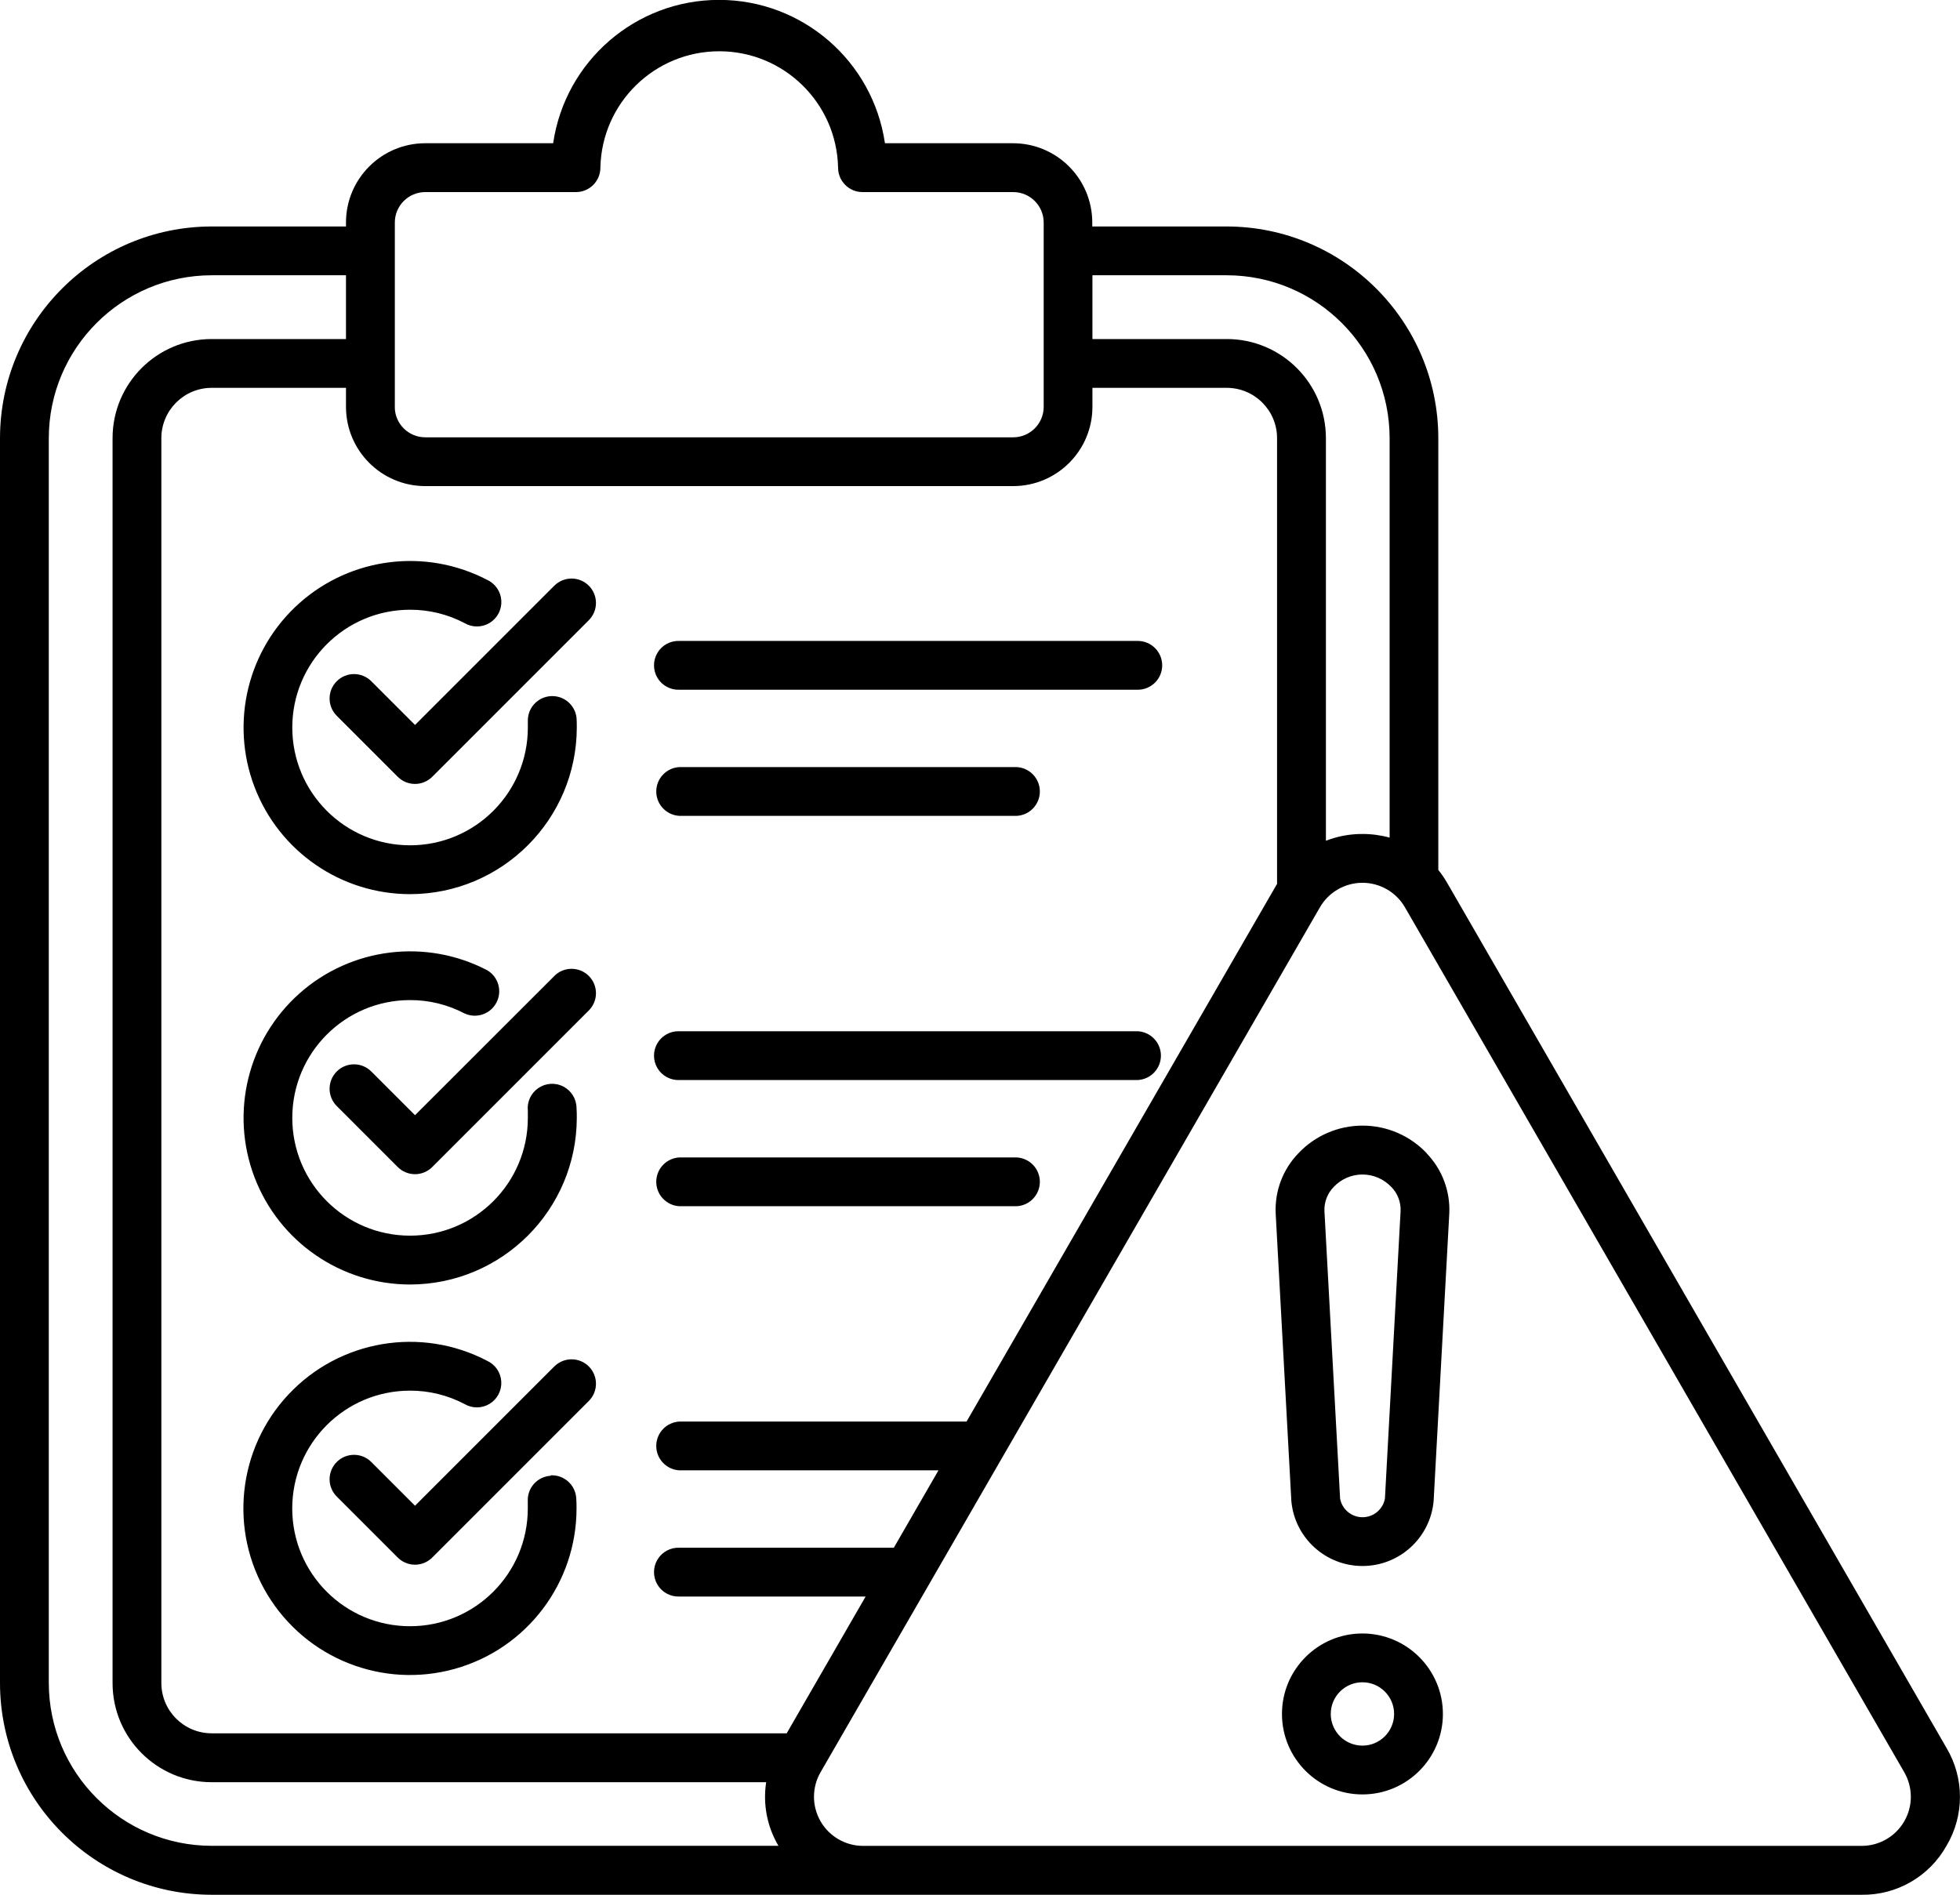
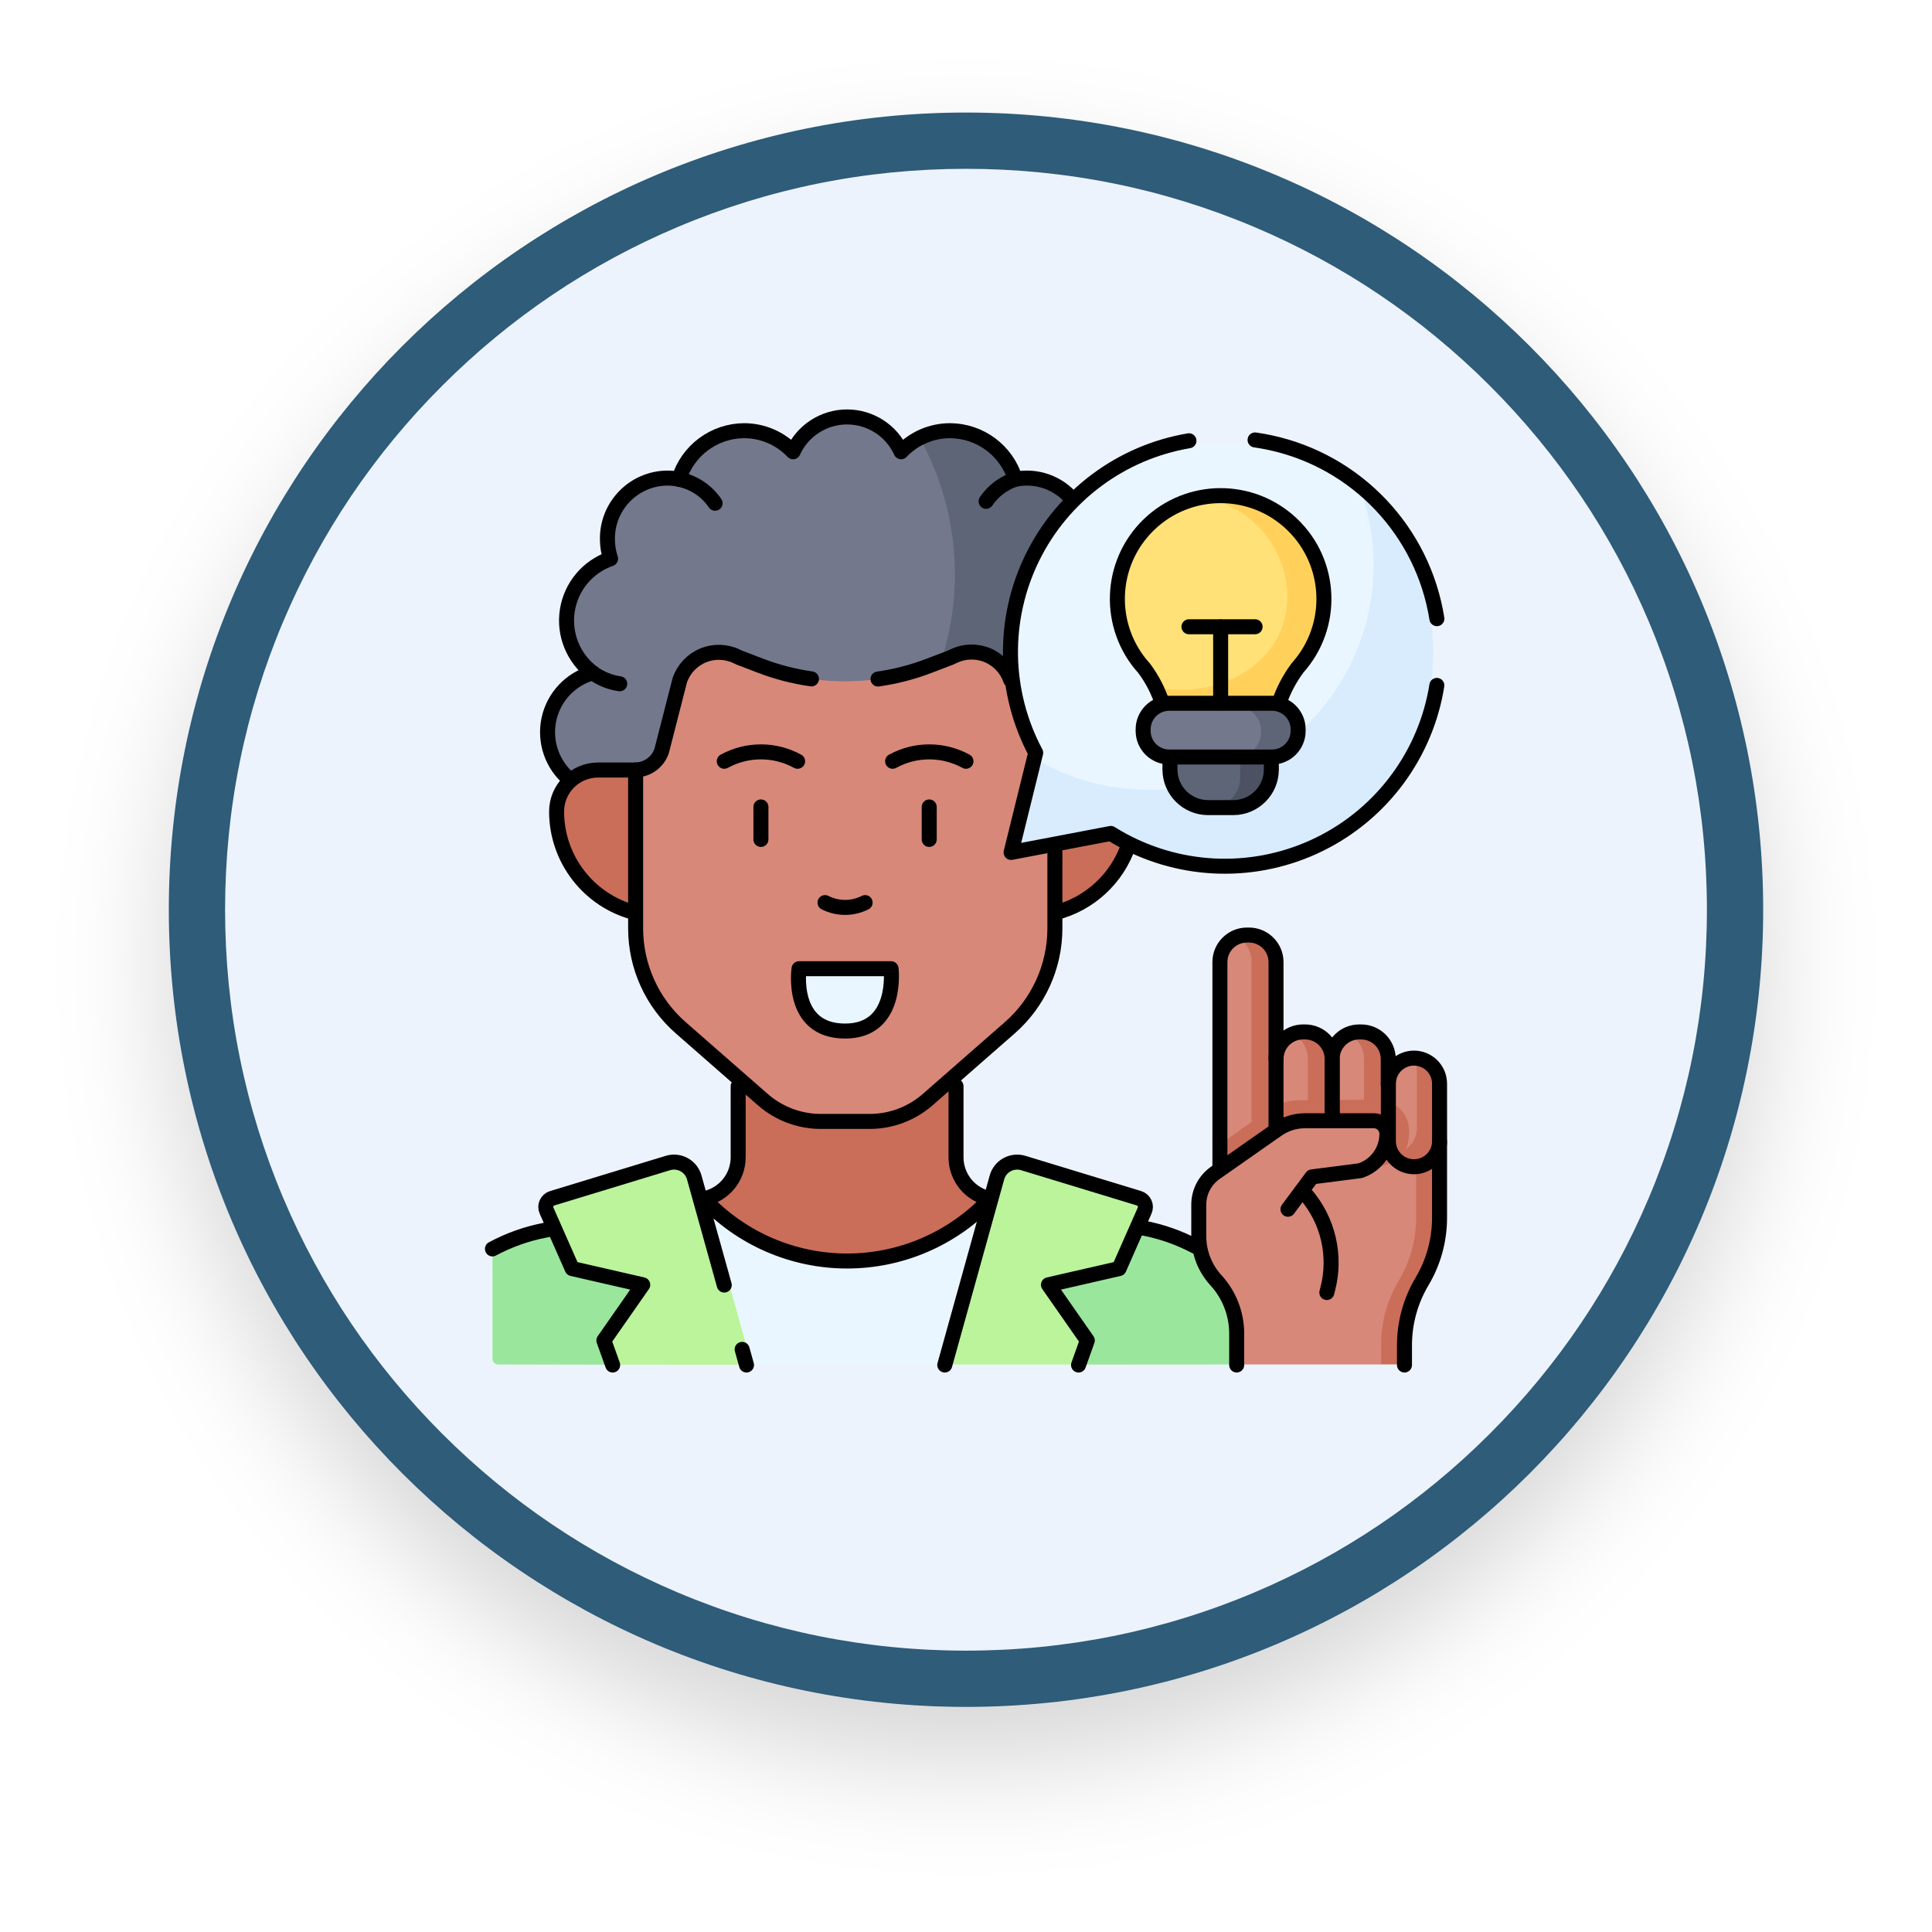
- <svg xmlns="http://www.w3.org/2000/svg" width="37.559" height="36.307" viewBox="0 0 37.559 36.307">
-   <g id="Group_1179310" data-name="Group 1179310" transform="translate(-298.373 -5658.186)">
-     <path id="planning_12197402" d="M37.271,35.779a.468.468,0,0,1-.468.468H28.022a.468.468,0,1,1,0-.935H36.8A.468.468,0,0,1,37.271,35.779Zm-14.41,4.385a3.2,3.2,0,0,0,3.192-3.192c0-.063,0-.126-.005-.188a.468.468,0,0,0-.933.055c0,.044,0,.088,0,.132a2.257,2.257,0,1,1-2.257-2.257,2.227,2.227,0,0,1,1.044.256.468.468,0,1,0,.434-.828,3.192,3.192,0,1,0-1.478,6.022Zm2.766-5.916-2.674,2.674-.838-.838a.468.468,0,0,0-.662.662l1.169,1.169a.467.467,0,0,0,.661,0l3-3a.467.467,0,0,0-.66-.662Zm2.395,4.416H34.48a.468.468,0,0,0,0-.935H28.022a.468.468,0,0,0,0,.935ZM36.8,42.791H28.022a.468.468,0,1,0,0,.935H36.8a.468.468,0,0,0,0-.935ZM22.861,47.644a3.2,3.2,0,0,0,3.192-3.192c0-.063,0-.126-.005-.188a.468.468,0,1,0-.933.055c0,.044,0,.088,0,.132a2.257,2.257,0,1,1-2.257-2.257,2.227,2.227,0,0,1,1.044.256.468.468,0,0,0,.434-.828,3.192,3.192,0,1,0-1.478,6.022Zm2.766-5.916L22.953,44.4l-.838-.838a.468.468,0,1,0-.662.662l1.169,1.169a.467.467,0,0,0,.661,0l3-3a.467.467,0,1,0-.66-.662Zm8.853,3.481H28.022a.468.468,0,0,0,0,.935H34.48a.468.468,0,0,0,0-.935Zm-8.927,6.1a.467.467,0,0,0-.439.494c0,.044,0,.088,0,.132a2.257,2.257,0,1,1-2.257-2.257,2.222,2.222,0,0,1,1.044.256.468.468,0,1,0,.434-.828,3.192,3.192,0,1,0,1.713,2.829c0-.063,0-.126-.005-.188A.469.469,0,0,0,25.554,51.3Zm.074-2.1-2.674,2.674-.838-.838a.468.468,0,0,0-.662.662l1.169,1.169a.467.467,0,0,0,.661,0l3-3a.467.467,0,0,0-.66-.662ZM52.3,58.4a1.834,1.834,0,0,1-1.625.938H19.057A4.061,4.061,0,0,1,15,55.28V31.427a4.061,4.061,0,0,1,4.057-4.057H21.63v-.077a1.52,1.52,0,0,1,1.518-1.518H25.6a3.213,3.213,0,0,1,6.358,0h2.455a1.52,1.52,0,0,1,1.518,1.518v.077h2.574a4.061,4.061,0,0,1,4.057,4.057V39.7a1.889,1.889,0,0,1,.168.245L52.3,56.523A1.835,1.835,0,0,1,52.3,58.4ZM35.934,28.305v1.222h2.574a1.9,1.9,0,0,1,1.9,1.9v7.714a1.906,1.906,0,0,1,.7-.13,1.94,1.94,0,0,1,.521.07V31.427a3.125,3.125,0,0,0-3.122-3.122Zm3.538,11.662v-8.54a.965.965,0,0,0-.965-.965H35.934v.365a1.52,1.52,0,0,1-1.518,1.518H23.148a1.52,1.52,0,0,1-1.518-1.518v-.365H19.057a.965.965,0,0,0-.965.965V55.279a.965.965,0,0,0,.965.965H30.075l1.513-2.621H28.022a.468.468,0,1,1,0-.935h4.106l.856-1.483H28.022a.468.468,0,0,1,0-.935h5.5Zm-16.907-9.14a.584.584,0,0,0,.583.583H34.416A.584.584,0,0,0,35,30.827V27.294a.584.584,0,0,0-.583-.583H31.528a.468.468,0,0,1-.468-.468,2.278,2.278,0,0,0-4.555,0,.468.468,0,0,1-.468.468H23.149a.584.584,0,0,0-.583.583v3.533ZM19.057,58.4h10.86a0,0,0,0,1,0,0,1.841,1.841,0,0,1-.235-1.219H19.057a1.9,1.9,0,0,1-1.9-1.9V31.427a1.9,1.9,0,0,1,1.9-1.9H21.63V28.305H19.057a3.125,3.125,0,0,0-3.122,3.122V55.279A3.126,3.126,0,0,0,19.057,58.4ZM51.491,56.99,41.923,40.417a.941.941,0,0,0-1.63,0L30.724,56.99a.941.941,0,0,0,.814,1.411H50.676a.941.941,0,0,0,.815-1.411Zm-9.153-11.86a1.554,1.554,0,0,1,.434,1.16l-.3,5.507a1.369,1.369,0,0,1-2.726,0l-.3-5.507a1.554,1.554,0,0,1,.434-1.16,1.692,1.692,0,0,1,2.461,0Zm-.679.643a.757.757,0,0,0-1.1,0,.624.624,0,0,0-.179.467l.3,5.507a.437.437,0,0,0,.859,0l.3-5.507a.622.622,0,0,0-.179-.467Zm.991,10.1a1.542,1.542,0,1,1-1.542-1.542A1.544,1.544,0,0,1,42.65,55.876Zm-.935,0a.607.607,0,1,0-.607.607A.608.608,0,0,0,41.715,55.876Z" transform="translate(283.373 5635.156)" />
+ <svg xmlns="http://www.w3.org/2000/svg" width="103" height="103" viewBox="0 0 103 103">
+   <defs>
+     <filter id="Path_978624" x="0" y="0" width="103" height="103" filterUnits="userSpaceOnUse">
+       <feOffset dy="3" input="SourceAlpha" />
+       <feGaussianBlur stdDeviation="3" result="blur" />
+       <feFlood flood-opacity="0.161" />
+       <feComposite operator="in" in2="blur" />
+       <feComposite in="SourceGraphic" />
+     </filter>
+   </defs>
+   <g id="Group_1202762" data-name="Group 1202762" transform="translate(-170.51 -5959)">
+     <g id="Group_1202224" data-name="Group 1202224" transform="translate(-0.49 3093)">
+       <g id="Group_1176881" data-name="Group 1176881">
+         <g id="Group_1175148" data-name="Group 1175148" transform="translate(0 1580)">
+           <g id="Group_1173798" data-name="Group 1173798" transform="translate(-3 -3520)">
+             <g id="Group_1171925" data-name="Group 1171925" transform="translate(-22 -2246)">
+               <g id="Group_1164524" data-name="Group 1164524" transform="translate(205 7058)">
+                 <g id="Group_1144123" data-name="Group 1144123">
+                   <g transform="matrix(1, 0, 0, 1, -9, -6)" filter="url(#Path_978624)">
+                     <g id="Path_978624-2" data-name="Path 978624" transform="translate(9 6)" fill="#edf3fc">
+                       <path d="M 42.5 83.5 C 36.964 83.5 31.595 82.416 26.541 80.279 C 21.659 78.214 17.274 75.257 13.509 71.491 C 9.743 67.726 6.786 63.341 4.721 58.459 C 2.584 53.405 1.5 48.036 1.5 42.5 C 1.5 36.964 2.584 31.595 4.721 26.541 C 6.786 21.659 9.743 17.274 13.509 13.509 C 17.274 9.743 21.659 6.786 26.541 4.721 C 31.595 2.584 36.964 1.5 42.5 1.5 C 48.036 1.5 53.405 2.584 58.459 4.721 C 63.341 6.786 67.726 9.743 71.491 13.509 C 75.257 17.274 78.214 21.659 80.279 26.541 C 82.416 31.595 83.5 36.964 83.5 42.5 C 83.5 48.036 82.416 53.405 80.279 58.459 C 78.214 63.341 75.257 67.726 71.491 71.491 C 67.726 75.257 63.341 78.214 58.459 80.279 C 53.405 82.416 48.036 83.5 42.5 83.5 Z" stroke="none" />
+                       <path d="M 42.5 3 C 37.166 3 31.994 4.044 27.126 6.103 C 22.422 8.092 18.198 10.941 14.569 14.569 C 10.941 18.198 8.092 22.422 6.103 27.126 C 4.044 31.994 3 37.166 3 42.5 C 3 47.834 4.044 53.006 6.103 57.874 C 8.092 62.578 10.941 66.802 14.569 70.431 C 18.198 74.059 22.422 76.908 27.126 78.897 C 31.994 80.956 37.166 82 42.5 82 C 47.834 82 53.006 80.956 57.874 78.897 C 62.578 76.908 66.802 74.059 70.431 70.431 C 74.059 66.802 76.908 62.578 78.897 57.874 C 80.956 53.006 82 47.834 82 42.5 C 82 37.166 80.956 31.994 78.897 27.126 C 76.908 22.422 74.059 18.198 70.431 14.569 C 66.802 10.941 62.578 8.092 57.874 6.103 C 53.006 4.044 47.834 3 42.5 3 M 42.5 0 C 65.972 0 85 19.028 85 42.5 C 85 65.972 65.972 85 42.5 85 C 19.028 85 0 65.972 0 42.5 C 0 19.028 19.028 0 42.5 0 Z" stroke="none" fill="#2f5b79" />
+                     </g>
+                   </g>
+                 </g>
+               </g>
+             </g>
+           </g>
+         </g>
+       </g>
+       <g id="inspire-idea_14781822_1_" data-name="inspire-idea_14781822 (1)" transform="translate(189.504 2880.729)">
+         <g id="Group_1173811" data-name="Group 1173811" transform="translate(7.75 7.5)">
+           <path id="Path_1030754" data-name="Path 1030754" d="M118.589,345.38v-3.7a2.249,2.249,0,0,0,1.828-2.209v-6.359h11.614v6.359a2.249,2.249,0,0,0,1.828,2.209l.316,3.185Z" transform="translate(-107.317 -300.001)" fill="#ca6e59" />
+           <path id="Path_1030755" data-name="Path 1030755" d="M60.179,17.509c0,7.317-3.938,16.009-13.962,13.134l-8.364-3.8a3.3,3.3,0,0,1-.218-4.884l.844-.233.584-.581a3.49,3.49,0,0,1,.7-5.987.308.308,0,0,0,.18-.358,3.313,3.313,0,0,1-.093-.78,3.225,3.225,0,0,1,3.189-3.258,3.192,3.192,0,0,1,.62.062,1.514,1.514,0,0,1,.241-.244,1.288,1.288,0,0,0,.535-1.124A3.594,3.594,0,0,1,49.471,9.1a.3.3,0,0,0,.455-.073,3.155,3.155,0,0,1,5.4,0,.3.3,0,0,0,.456.073A3.582,3.582,0,0,1,56.5,8.62C60.179,9.736,60.179,14.869,60.179,17.509Z" transform="translate(-33.72 -7.5)" fill="#73788c" />
+           <path id="Path_1030756" data-name="Path 1030756" d="M153.016,30.766a3.278,3.278,0,0,1-1.193,2.54l-9.566,5.2h-8.552l-3.065-1.394a15.027,15.027,0,0,0,10.281-22.023,3.56,3.56,0,0,1,1.619-.387,3.609,3.609,0,0,1,2.7,1.219l.168.821.608.547a3.19,3.19,0,0,1,.619-.062,3.225,3.225,0,0,1,3.19,3.258,3.331,3.331,0,0,1-.168,1.042,3.486,3.486,0,0,1,.955,6.082A3.248,3.248,0,0,1,153.016,30.766Z" transform="translate(-118.143 -13.968)" fill="#5e6577" />
+           <path id="Path_1030757" data-name="Path 1030757" d="M67.919,200.17a5.568,5.568,0,0,0,4.241-5.407h0a2.214,2.214,0,0,0-2.214-2.214H67.919l-22.3,0H43.589a2.214,2.214,0,0,0-2.214,2.214h0a5.568,5.568,0,0,0,4.241,5.407Z" transform="translate(-37.955 -173.73)" fill="#ca6e59" />
+           <path id="Path_1030758" data-name="Path 1030758" d="M99.84,130.95a2.2,2.2,0,0,1,2.877.948,8.841,8.841,0,0,0,.738,1.121l.481.64c.2.594.657,3.368,1.285,3.368v8.447a7.046,7.046,0,0,1-2.407,5.3l-4.376,3.83a4.7,4.7,0,0,1-3.093,1.161h-2.6a4.7,4.7,0,0,1-3.093-1.161l-4.376-3.83a7.046,7.046,0,0,1-2.407-5.3v-8.447A1.5,1.5,0,0,0,84.265,136l.964-3.76a2.2,2.2,0,0,1,3.034-1.273l.141.067,1.134.434a12.551,12.551,0,0,0,8.982,0l1.134-.434Z" transform="translate(-75.235 -118.206)" fill="#d78878" />
+           <path id="Path_1030759" data-name="Path 1030759" d="M170.647,300.083c-2.413,0-2.52-2.227-2.48-3.035a.3.3,0,0,1,.3-.288h4.342a.3.3,0,0,1,.3.3C173.14,297.87,172.981,300.083,170.647,300.083Z" transform="translate(-151.849 -267.344)" fill="#eaf6ff" />
+           <path id="Path_1030760" data-name="Path 1030760" d="M14.438,439.682l-6.383-.015a.3.3,0,0,1-.305-.3v-5.668a.306.306,0,0,1,.164-.272,9.864,9.864,0,0,1,2.659-.915l.735-.147,6.487,2.406Z" transform="translate(-7.75 -389.154)" fill="#9be69d" />
+           <path id="Path_1030761" data-name="Path 1030761" d="M297.81,435.218l-2.462,4.018-8.5.006-3.075-5.386c.034-.035,6.217-1.976,6.217-1.976l.42.08a9.867,9.867,0,0,1,2.779.978Z" transform="translate(-255.702 -388.722)" fill="#9be69d" />
+           <path id="Path_1030762" data-name="Path 1030762" d="M122.1,418.39l.929,4.666-3.357,4.064-10.195.012-3.867-4.263,1.442-4.456A10.442,10.442,0,0,0,122.1,418.39Z" transform="translate(-95.655 -376.604)" fill="#eaf6ff" />
+           <path id="Path_1030763" data-name="Path 1030763" d="M49.151,408.927l-2.777-9.985a1.118,1.118,0,0,0-1.4-.77L38.8,400.054a.484.484,0,0,0-.3.66l1.3,2.949a.305.305,0,0,0,.211.174l3.173.728a.305.305,0,0,1,.182.472L41.643,407.5a.305.305,0,0,0-.037.278l.415,1.146Z" transform="translate(-35.333 -358.399)" fill="#bbf49b" />
+           <path id="Path_1030764" data-name="Path 1030764" d="M243.879,408.71l2.78-10a1.117,1.117,0,0,1,1.4-.769l6.173,1.88a.485.485,0,0,1,.3.66l-1.3,2.949a.3.3,0,0,1-.211.174l-3.173.728a.305.305,0,0,0-.182.472l1.722,2.468a.3.3,0,0,1,.037.277l-.416,1.16Z" transform="translate(-219.866 -358.194)" fill="#bbf49b" />
+           <g id="Group_1173808" data-name="Group 1173808" transform="translate(37.646 27.587)">
+             <path id="Path_1030765" data-name="Path 1030765" d="M390.017,387.922v3.911a11.913,11.913,0,0,1-.268,2.371,8.328,8.328,0,0,1-.963,1.733c-.616,1.037-.347,2.105-.342,3.311l-.782.5h-7.707v-1.674a4.206,4.206,0,0,0-1.106-2.842,3.482,3.482,0,0,1-.914-2.349V391.2a2.063,2.063,0,0,1,.881-1.69Z" transform="translate(-377.933 -376.822)" fill="#d78878" />
+             <g id="Group_1173807" data-name="Group 1173807" transform="translate(9.406 6.566)">
+               <path id="Path_1030766" data-name="Path 1030766" d="M473.1,344.006v3.878a.813.813,0,0,1-.326.728c-.244.244-1.1-.129-1.474-.126l-.663-.709-.214-2.521.7-.543a1.364,1.364,0,0,1,1.328-1.362C472.9,343.516,473.1,343.747,473.1,344.006Z" transform="translate(-470.425 -343.35)" fill="#d78878" />
+               <path id="Path_1030767" data-name="Path 1030767" d="M481.61,344.7v3.064a1.365,1.365,0,0,1-2.468.8l-.087-.093a1.365,1.365,0,0,0,1.353-1.365V344.05a1.356,1.356,0,0,0-.2-.709h.037A1.364,1.364,0,0,1,481.61,344.7Z" transform="translate(-478.177 -343.34)" fill="#ca6e59" />
+             </g>
+             <path id="Path_1030768" data-name="Path 1030768" d="M476.669,386.87v4.079a6.651,6.651,0,0,1-.936,3.4,6.654,6.654,0,0,0-.935,3.427l0,.719a.305.305,0,0,1-.3.306h-.939l0-1.025a6.665,6.665,0,0,1,.936-3.427,6.65,6.65,0,0,0,.936-3.4v-3.9Z" transform="translate(-463.829 -375.877)" fill="#ca6e59" />
+             <path id="Path_1030769" data-name="Path 1030769" d="M391.4,281.34v11.016c0,.791-1.295,1.438-2.086,1.438l.672-1.8-.93-.884V281.34a1.44,1.44,0,0,1,.848-1.31A1.33,1.33,0,0,1,391.4,281.34Z" transform="translate(-387.921 -279.902)" fill="#d78878" />
+             <path id="Path_1030770" data-name="Path 1030770" d="M417.66,332.161v3.614c0,.583-.946,1.087-1.447,1.312a1.441,1.441,0,0,1-.851-1.312l-.351-.078v-3.412l.351-.124a1.441,1.441,0,0,1,.851-1.311C417.42,331,417.66,331.579,417.66,332.161Z" transform="translate(-411.24 -325.554)" fill="#d78878" />
+             <path id="Path_1030771" data-name="Path 1030771" d="M447.26,332.161v3.833c0,.582-1.052,1.086-1.552,1.311a1.44,1.44,0,0,1-.851-1.311l-.343-.219v-3.459l.343-.155a1.441,1.441,0,0,1,.851-1.311C447.071,331.035,447.26,331.579,447.26,332.161Z" transform="translate(-437.743 -325.554)" fill="#d78878" />
+             <path id="Path_1030772" data-name="Path 1030772" d="M399.537,280.208v10.429a.65.65,0,0,1-1.3,0V280.208a1.442,1.442,0,0,0-.847-1.31,1.416,1.416,0,0,1,.59-.128h.115A1.442,1.442,0,0,1,399.537,280.208Z" transform="translate(-395.415 -278.77)" fill="#ca6e59" />
+             <path id="Path_1030773" data-name="Path 1030773" d="M428.975,331.038v3.614a1.443,1.443,0,0,1-1.438,1.439h-.116a1.4,1.4,0,0,1-.587-.127,1.441,1.441,0,0,0,.851-1.312v-3.614a1.441,1.441,0,0,0-.851-1.311,1.405,1.405,0,0,1,.587-.127h.116A1.442,1.442,0,0,1,428.975,331.038Z" transform="translate(-421.861 -324.431)" fill="#ca6e59" />
+             <path id="Path_1030774" data-name="Path 1030774" d="M458.395,331.038v3.833a1.443,1.443,0,0,1-1.439,1.438h-.115a1.4,1.4,0,0,1-.587-.127,1.44,1.44,0,0,0,.85-1.311v-3.833a1.441,1.441,0,0,0-.85-1.311,1.4,1.4,0,0,1,.587-.127h.115A1.443,1.443,0,0,1,458.395,331.038Z" transform="translate(-448.289 -324.431)" fill="#ca6e59" />
+             <path id="Path_1030775" data-name="Path 1030775" d="M399.148,367.052a3.1,3.1,0,0,1-.066.633c-.267,1.279-2.17,1.438-3.519,1.578a4.3,4.3,0,0,0-2.549-.347c-.806.249-1.313,1.544-1.324,1.536l-2.64-1.381v-1.3l2.549-1.833a2.855,2.855,0,0,1,1.632-.531l4.232-.04A1.687,1.687,0,0,1,399.148,367.052Z" transform="translate(-387.92 -356.56)" fill="#ca6e59" />
+             <path id="Path_1030776" data-name="Path 1030776" d="M390.472,380.9l1.2-1.62a.305.305,0,0,1,.208-.121l2.6-.315a2.065,2.065,0,0,0,1.423-1.981.7.7,0,0,0-.7-.68h-3.829a2.584,2.584,0,0,0-1.483.467l-3.3,2.312Z" transform="translate(-385.714 -366.273)" fill="#d78878" />
+           </g>
+           <g id="Group_1173810" data-name="Group 1173810" transform="translate(27.943 1.437)">
+             <path id="Path_1030777" data-name="Path 1030777" d="M302.915,29.783a11.847,11.847,0,0,1-11.763,12.029c-2.146,0-6.857-1.575-7.47-3.285l.116-.468a.3.3,0,0,0-.026-.213A11.1,11.1,0,0,1,300.966,24.4,10.541,10.541,0,0,1,302.915,29.783Z" transform="translate(-282.516 -21.635)" fill="#eaf6ff" />
+             <path id="Path_1030778" data-name="Path 1030778" d="M305.7,59.546a11.121,11.121,0,0,1-16.668,7.1.3.3,0,0,0-.216-.04l-4.579.873a.306.306,0,0,1-.354-.373l1.018-4.119a11.975,11.975,0,0,0,17.284-14.123A11.077,11.077,0,0,1,305.7,59.546Z" transform="translate(-283.738 -46.096)" fill="#d8ecfe" />
+             <g id="Group_1173809" data-name="Group 1173809" transform="translate(5.374 2.766)">
+               <path id="Path_1030779" data-name="Path 1030779" d="M345.509,55.23c0,2.975-3.125,5.854-6.162,5.854-.461,0-.959.313-1.763-.875a6.47,6.47,0,0,0-.8-1.4,5.512,5.512,0,0,1,3.111-9.127C344.071,49.682,345.509,52.583,345.509,55.23Z" transform="translate(-335.361 -49.596)" fill="#ffe177" />
+               <path id="Path_1030780" data-name="Path 1030780" d="M364.536,54.349a5.492,5.492,0,0,1-1.4,3.672,6.655,6.655,0,0,0-1.335,3.968v.345l-5.549.018v-.3a9.315,9.315,0,0,0-.682-3.032,5.581,5.581,0,0,0,1.335.16c3.036,0,5.667-1.977,5.667-4.953a5.419,5.419,0,0,0-4.519-5.3,5.516,5.516,0,0,1,6.485,5.426Z" transform="translate(-353.513 -48.837)" fill="#ffd15b" />
+               <path id="Path_1030781" data-name="Path 1030781" d="M366.692,179.51l.863,1.685c0,.914-.548,1.685-2.517,1.685h-.432a1.655,1.655,0,0,1-1.655-1.655V179.51h3.741Z" transform="translate(-360.145 -166.221)" fill="#5e6577" />
+               <path id="Path_1030782" data-name="Path 1030782" d="M386.8,179.511v1.715a1.655,1.655,0,0,1-1.655,1.655h-1.67a1.654,1.654,0,0,0,1.654-1.655v-1.715Z" transform="translate(-378.581 -166.222)" fill="#4d5263" />
+               <path id="Path_1030783" data-name="Path 1030783" d="M354.015,160.546c0,.366.222.781,0,1.022a6.664,6.664,0,0,1-2.212.525h-4.07a1.28,1.28,0,0,1-1.229-1.326,1.382,1.382,0,0,1,.36-.939,1.184,1.184,0,0,1,.869-.388h4.07C352.482,159.439,354.015,159.813,354.015,160.546Z" transform="translate(-345.371 -148.191)" fill="#73788c" />
+               <path id="Path_1030784" data-name="Path 1030784" d="M402.069,160.766a1.38,1.38,0,0,1-.359.938,1.185,1.185,0,0,1-.869.388h-2.229a1.183,1.183,0,0,0,.869-.388,1.38,1.38,0,0,0,.359-.938,1.281,1.281,0,0,0-1.229-1.327h2.229A1.281,1.281,0,0,1,402.069,160.766Z" transform="translate(-392.179 -148.191)" fill="#5e6577" />
+             </g>
+           </g>
+         </g>
+         <g id="Group_1173820" data-name="Group 1173820" transform="translate(7.75 7.5)">
+           <g id="Group_1173812" data-name="Group 1173812" transform="translate(3.42 18.822)">
+             <path id="Path_1030785" data-name="Path 1030785" d="M45.566,200.186a5.568,5.568,0,0,1-4.19-5.394h0a2.214,2.214,0,0,1,2.214-2.214h2.027" transform="translate(-41.376 -192.577)" fill="none" stroke="#000" stroke-linecap="round" stroke-linejoin="round" stroke-miterlimit="10" stroke-width="0.8" />
+             <path id="Path_1030786" data-name="Path 1030786" d="M306.932,232.041a5.577,5.577,0,0,1-3.875,3.588" transform="translate(-276.445 -228.028)" fill="none" stroke="#000" stroke-linecap="round" stroke-linejoin="round" stroke-miterlimit="10" stroke-width="0.8" />
+           </g>
+           <path id="Path_1030787" data-name="Path 1030787" d="M209.872,132.179a12.549,12.549,0,0,0,2.728-.707l1.134-.434.188-.088a2.2,2.2,0,0,1,3.021,1.279" transform="translate(-189.317 -118.207)" fill="none" stroke="#000" stroke-linecap="round" stroke-linejoin="round" stroke-miterlimit="10" stroke-width="0.8" />
+           <path id="Path_1030788" data-name="Path 1030788" d="M105.22,141.262v4.343a7.046,7.046,0,0,1-2.407,5.3l-4.376,3.83a4.7,4.7,0,0,1-3.093,1.161h-2.6a4.7,4.7,0,0,1-3.093-1.161l-4.376-3.83a7.046,7.046,0,0,1-2.407-5.3v-8.447a1.5,1.5,0,0,0,1.39-1.022l.964-3.76a2.2,2.2,0,0,1,3.034-1.273l.141.067,1.134.434a12.543,12.543,0,0,0,2.711.7" transform="translate(-75.235 -118.339)" fill="none" stroke="#000" stroke-linecap="round" stroke-linejoin="round" stroke-miterlimit="10" stroke-width="0.8" />
+           <g id="Group_1173814" data-name="Group 1173814" transform="translate(12.358 17.855)">
+             <g id="Group_1173813" data-name="Group 1173813">
+               <path id="Path_1030789" data-name="Path 1030789" d="M184.227,262.089a2.357,2.357,0,0,1-2.138,0" transform="translate(-176.717 -254.053)" fill="none" stroke="#000" stroke-linecap="round" stroke-linejoin="round" stroke-miterlimit="10" stroke-width="0.8" />
+               <path id="Path_1030790" data-name="Path 1030790" d="M133.176,183.574a4.067,4.067,0,0,0-3.91,0" transform="translate(-129.266 -183.073)" fill="none" stroke="#000" stroke-linecap="round" stroke-linejoin="round" stroke-miterlimit="10" stroke-width="0.8" />
+               <path id="Path_1030791" data-name="Path 1030791" d="M221.4,183.574a4.067,4.067,0,0,0-3.91,0" transform="translate(-208.514 -183.073)" fill="none" stroke="#000" stroke-linecap="round" stroke-linejoin="round" stroke-miterlimit="10" stroke-width="0.8" />
+               <line id="Line_813" data-name="Line 813" y1="1.732" transform="translate(10.927 2.936)" fill="none" stroke="#000" stroke-linecap="round" stroke-linejoin="round" stroke-miterlimit="10" stroke-width="0.8" />
+               <line id="Line_814" data-name="Line 814" y1="1.732" transform="translate(1.955 2.936)" fill="none" stroke="#000" stroke-linecap="round" stroke-linejoin="round" stroke-miterlimit="10" stroke-width="0.8" />
+             </g>
+             <path id="Path_1030792" data-name="Path 1030792" d="M170.648,300.083c-2.947,0-2.454-3.323-2.454-3.323H173.1S173.507,300.083,170.648,300.083Z" transform="translate(-164.207 -285.199)" fill="none" stroke="#000" stroke-linecap="round" stroke-linejoin="round" stroke-miterlimit="10" stroke-width="0.8" />
+           </g>
+           <path id="Path_1030793" data-name="Path 1030793" d="M64.641,11.9A3.144,3.144,0,0,0,61.6,10.82a3.66,3.66,0,0,0-3.476-2.588A3.6,3.6,0,0,0,55.51,9.356a3.162,3.162,0,0,0-5.76,0,3.6,3.6,0,0,0-2.611-1.124,3.66,3.66,0,0,0-3.476,2.588,3.143,3.143,0,0,0-.62-.062,3.224,3.224,0,0,0-3.19,3.258,3.315,3.315,0,0,0,.168,1.042,3.487,3.487,0,0,0-.955,6.083,3.286,3.286,0,0,0-1.21,5.7" transform="translate(-33.724 -7.5)" fill="none" stroke="#000" stroke-linecap="round" stroke-linejoin="round" stroke-miterlimit="10" stroke-width="0.8" />
+           <path id="Path_1030794" data-name="Path 1030794" d="M61.766,142.224a3.192,3.192,0,0,1-1.439-.583" transform="translate(-54.98 -127.999)" fill="none" stroke="#000" stroke-linecap="round" stroke-linejoin="round" stroke-miterlimit="10" stroke-width="0.8" />
+           <path id="Path_1030795" data-name="Path 1030795" d="M105.6,40.2a3.027,3.027,0,0,1,1.918,1.274" transform="translate(-95.649 -36.874)" fill="none" stroke="#000" stroke-linecap="round" stroke-linejoin="round" stroke-miterlimit="10" stroke-width="0.8" />
+           <path id="Path_1030796" data-name="Path 1030796" d="M268.087,40.183a3.031,3.031,0,0,0-1.541,1.174" transform="translate(-240.228 -36.859)" fill="none" stroke="#000" stroke-linecap="round" stroke-linejoin="round" stroke-miterlimit="10" stroke-width="0.8" />
+           <path id="Path_1030797" data-name="Path 1030797" d="M302.028,33.043q-.051.322-.121.645a11.448,11.448,0,0,1-17.262,7.247l-5.315,1.013,1.312-5.312A11.419,11.419,0,0,1,288.812,20" transform="translate(-251.68 -18.731)" fill="none" stroke="#000" stroke-linecap="round" stroke-linejoin="round" stroke-miterlimit="10" stroke-width="0.8" />
+           <path id="Path_1030798" data-name="Path 1030798" d="M407.545,19.544q.41.059.822.148a11.432,11.432,0,0,1,8.871,9.381" transform="translate(-366.888 -18.319)" fill="none" stroke="#000" stroke-linecap="round" stroke-linejoin="round" stroke-miterlimit="10" stroke-width="0.8" />
+           <g id="Group_1173815" data-name="Group 1173815" transform="translate(33.316 4.206)">
+             <path id="Path_1030799" data-name="Path 1030799" d="M337.751,59.921a6.5,6.5,0,0,0-.97-1.866,5.506,5.506,0,1,1,8.185-.028,6.79,6.79,0,0,0-.987,1.872" transform="translate(-335.355 -48.863)" fill="none" stroke="#000" stroke-linecap="round" stroke-linejoin="round" stroke-miterlimit="10" stroke-width="0.8" />
+             <line id="Line_815" data-name="Line 815" y1="4.048" transform="translate(5.506 6.988)" fill="none" stroke="#000" stroke-linecap="round" stroke-linejoin="round" stroke-miterlimit="10" stroke-width="0.8" />
+             <path id="Path_1030800" data-name="Path 1030800" d="M368.324,186.134v.627a2.034,2.034,0,0,1-2.034,2.034h-1.338a2.034,2.034,0,0,1-2.034-2.034v-.627" transform="translate(-360.115 -172.174)" fill="none" stroke="#000" stroke-linecap="round" stroke-linejoin="round" stroke-miterlimit="10" stroke-width="0.8" />
+             <path id="Path_1030801" data-name="Path 1030801" d="M355.738,160.461h-5.479a1.392,1.392,0,0,1-1.392-1.392v-.082a1.392,1.392,0,0,1,1.392-1.392h5.479a1.392,1.392,0,0,1,1.392,1.392v.082A1.392,1.392,0,0,1,355.738,160.461Z" transform="translate(-347.493 -146.537)" fill="none" stroke="#000" stroke-linecap="round" stroke-linejoin="round" stroke-miterlimit="10" stroke-width="0.8" />
+             <line id="Line_816" data-name="Line 816" x2="3.525" transform="translate(3.817 6.979)" fill="none" stroke="#000" stroke-linecap="round" stroke-linejoin="round" stroke-miterlimit="10" stroke-width="0.8" />
+           </g>
+           <path id="Path_1030802" data-name="Path 1030802" d="M346.53,432.2l.256.049a9.85,9.85,0,0,1,2.779.978" transform="translate(-312.078 -389.005)" fill="none" stroke="#000" stroke-linecap="round" stroke-linejoin="round" stroke-miterlimit="10" stroke-width="0.8" />
+           <path id="Path_1030803" data-name="Path 1030803" d="M250.768,358.351v3.792a2.249,2.249,0,0,0,1.828,2.209" transform="translate(-226.054 -322.671)" fill="none" stroke="#000" stroke-linecap="round" stroke-linejoin="round" stroke-miterlimit="10" stroke-width="0.8" />
+           <path id="Path_1030804" data-name="Path 1030804" d="M118.589,417.362h0a10.444,10.444,0,0,0,15.27,0h0" transform="translate(-107.317 -375.681)" fill="none" stroke="#000" stroke-linecap="round" stroke-linejoin="round" stroke-miterlimit="10" stroke-width="0.8" />
+           <path id="Path_1030805" data-name="Path 1030805" d="M10.973,365.944l-.4.08a9.849,9.849,0,0,0-2.823,1m13.1-8.676v3.792a2.249,2.249,0,0,1-1.828,2.209l-.117.022" transform="translate(-7.75 -322.671)" fill="none" stroke="#000" stroke-linecap="round" stroke-linejoin="round" stroke-miterlimit="10" stroke-width="0.8" />
+           <g id="Group_1173816" data-name="Group 1173816" transform="translate(2.843 39.725)">
+             <path id="Path_1030806" data-name="Path 1030806" d="M45.218,404.68l-1.6-5.738a1.118,1.118,0,0,0-1.4-.77l-6.173,1.881a.484.484,0,0,0-.3.66l1.364,3.089,3.763.863L38.8,407.633l.469,1.309" transform="translate(-35.703 -398.124)" fill="none" stroke="#000" stroke-linecap="round" stroke-linejoin="round" stroke-miterlimit="10" stroke-width="0.8" />
+             <line id="Line_817" data-name="Line 817" x1="0.232" y1="0.833" transform="translate(10.469 9.985)" fill="none" stroke="#000" stroke-linecap="round" stroke-linejoin="round" stroke-miterlimit="10" stroke-width="0.8" />
+             <path id="Path_1030807" data-name="Path 1030807" d="M244.868,408.943l2.782-10a1.117,1.117,0,0,1,1.4-.769l6.173,1.88a.485.485,0,0,1,.3.66l-1.364,3.089-3.763.863,2.071,2.968L252,408.943" transform="translate(-223.597 -398.125)" fill="none" stroke="#000" stroke-linecap="round" stroke-linejoin="round" stroke-miterlimit="10" stroke-width="0.8" />
+           </g>
+           <g id="Group_1173819" data-name="Group 1173819" transform="translate(37.653 27.616)">
+             <g id="Group_1173817" data-name="Group 1173817" transform="translate(10.11 6.566)">
+               <path id="Path_1030808" data-name="Path 1030808" d="M480.141,344.989a1.363,1.363,0,0,0-1.363-1.363h0a1.365,1.365,0,0,0-1.365,1.365v3.061a1.365,1.365,0,0,0,1.365,1.365h0a1.365,1.365,0,0,0,1.365-1.365Z" transform="translate(-477.412 -343.626)" fill="none" stroke="#000" stroke-linecap="round" stroke-linejoin="round" stroke-miterlimit="10" stroke-width="0.8" />
+               <path id="Path_1030809" data-name="Path 1030809" d="M490.831,400.563" transform="translate(-489.466 -394.773)" fill="none" stroke="#000" stroke-linecap="round" stroke-linejoin="round" stroke-miterlimit="10" stroke-width="0.8" />
+             </g>
+             <g id="Group_1173818" data-name="Group 1173818" transform="translate(10.969 11.031)">
+               <path id="Path_1030810" data-name="Path 1030810" d="M487.728,387.53v4.079a6.624,6.624,0,0,1-.935,3.365h0a6.658,6.658,0,0,0-.935,3.427l0,1.025" transform="translate(-485.858 -387.53)" fill="none" stroke="#000" stroke-linecap="round" stroke-linejoin="round" stroke-miterlimit="10" stroke-width="0.8" />
+             </g>
+             <path id="Path_1030811" data-name="Path 1030811" d="M433.859,414.75a5.579,5.579,0,0,1,1.191,5.1l-.042.163" transform="translate(-428.178 -400.951)" fill="none" stroke="#000" stroke-linecap="round" stroke-linejoin="round" stroke-miterlimit="10" stroke-width="0.8" />
+             <path id="Path_1030812" data-name="Path 1030812" d="M389.115,291.5V280.5a1.442,1.442,0,0,1,1.438-1.438h.115a1.442,1.442,0,0,1,1.438,1.438v8.945" transform="translate(-387.985 -279.057)" fill="none" stroke="#000" stroke-linecap="round" stroke-linejoin="round" stroke-miterlimit="10" stroke-width="0.8" />
+             <path id="Path_1030813" data-name="Path 1030813" d="M418.532,331.331a1.442,1.442,0,0,1,1.438-1.438h.115a1.442,1.442,0,0,1,1.438,1.438V334.6" transform="translate(-414.41 -324.723)" fill="none" stroke="#000" stroke-linecap="round" stroke-linejoin="round" stroke-miterlimit="10" stroke-width="0.8" />
+             <path id="Path_1030814" data-name="Path 1030814" d="M447.947,334.57v-3.238a1.442,1.442,0,0,1,1.438-1.438h.115a1.442,1.442,0,0,1,1.438,1.438V332.7" transform="translate(-440.834 -324.723)" fill="none" stroke="#000" stroke-linecap="round" stroke-linejoin="round" stroke-miterlimit="10" stroke-width="0.8" />
+             <path id="Path_1030815" data-name="Path 1030815" d="M382.757,381.185l1.282-1.725,2.569-.331a2.065,2.065,0,0,0,1.424-1.962.7.7,0,0,0-.7-.7h-3.666a2.584,2.584,0,0,0-1.483.467l-3.3,2.312a2.064,2.064,0,0,0-.881,1.691v1.685a3.477,3.477,0,0,0,.915,2.349,4.207,4.207,0,0,1,1.106,2.843v1.674" transform="translate(-377.999 -366.562)" fill="none" stroke="#000" stroke-linecap="round" stroke-linejoin="round" stroke-miterlimit="10" stroke-width="0.8" />
+           </g>
+         </g>
+       </g>
+     </g>
  </g>
</svg>
